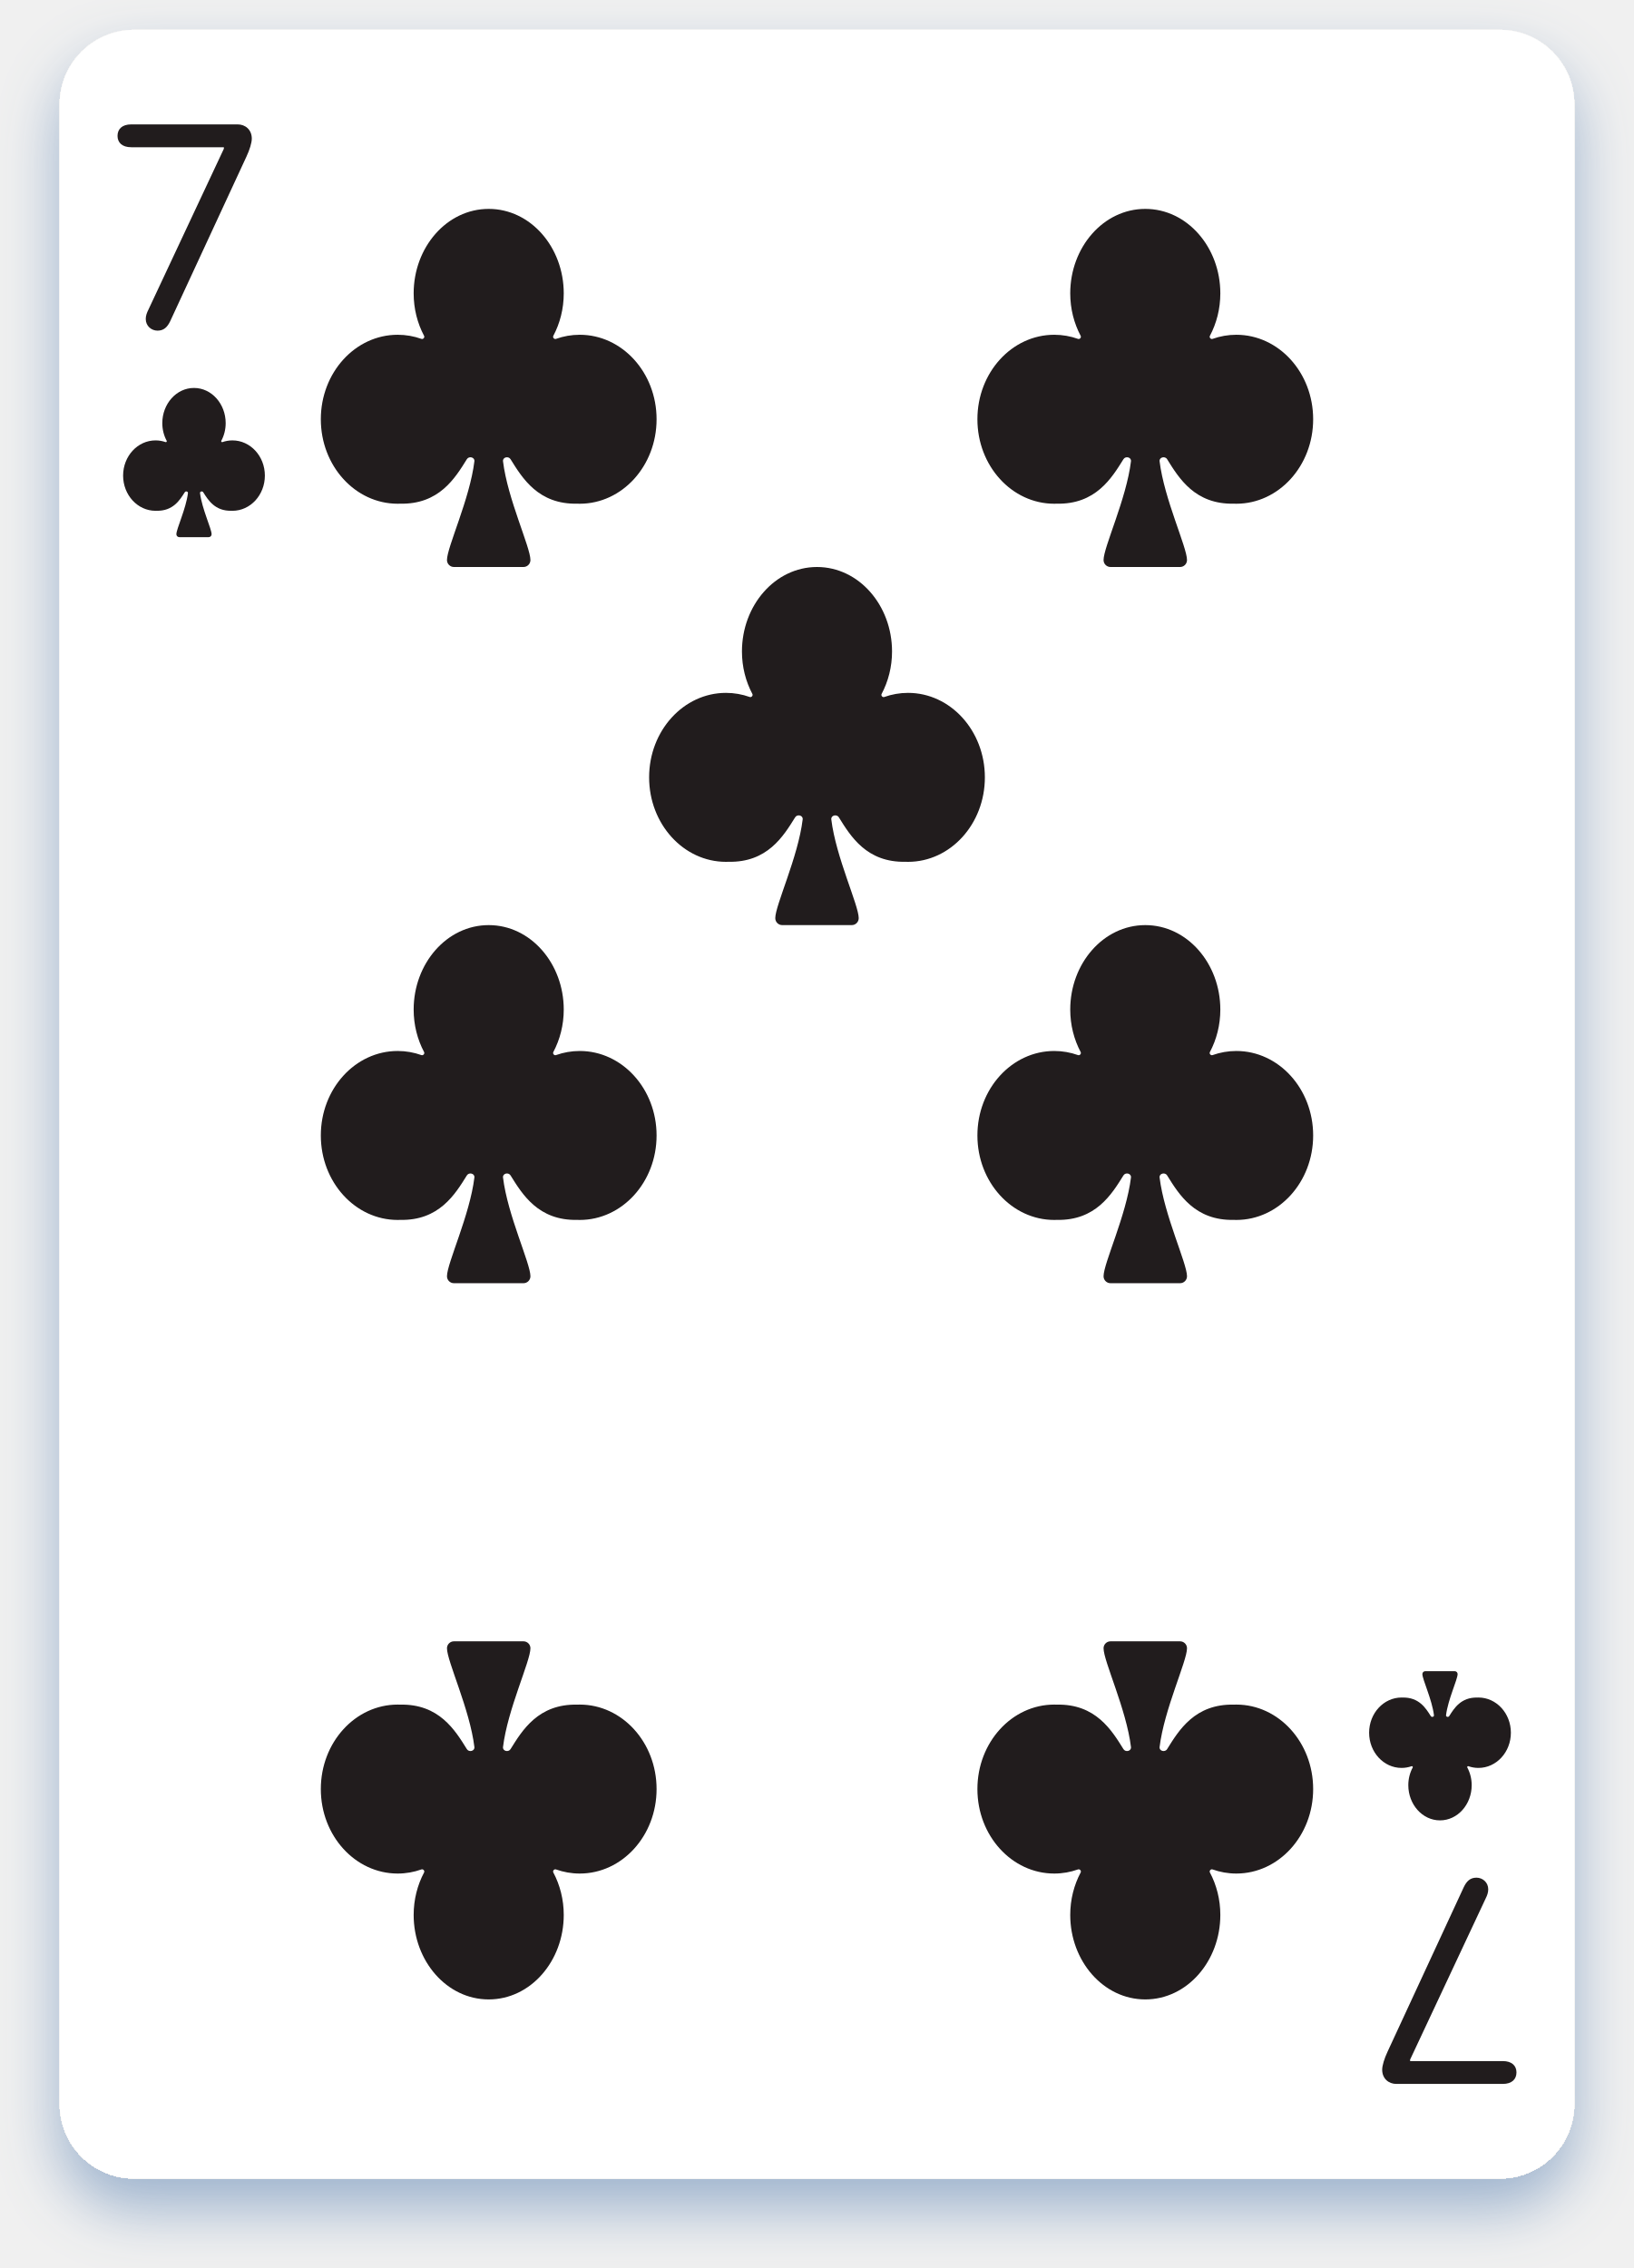
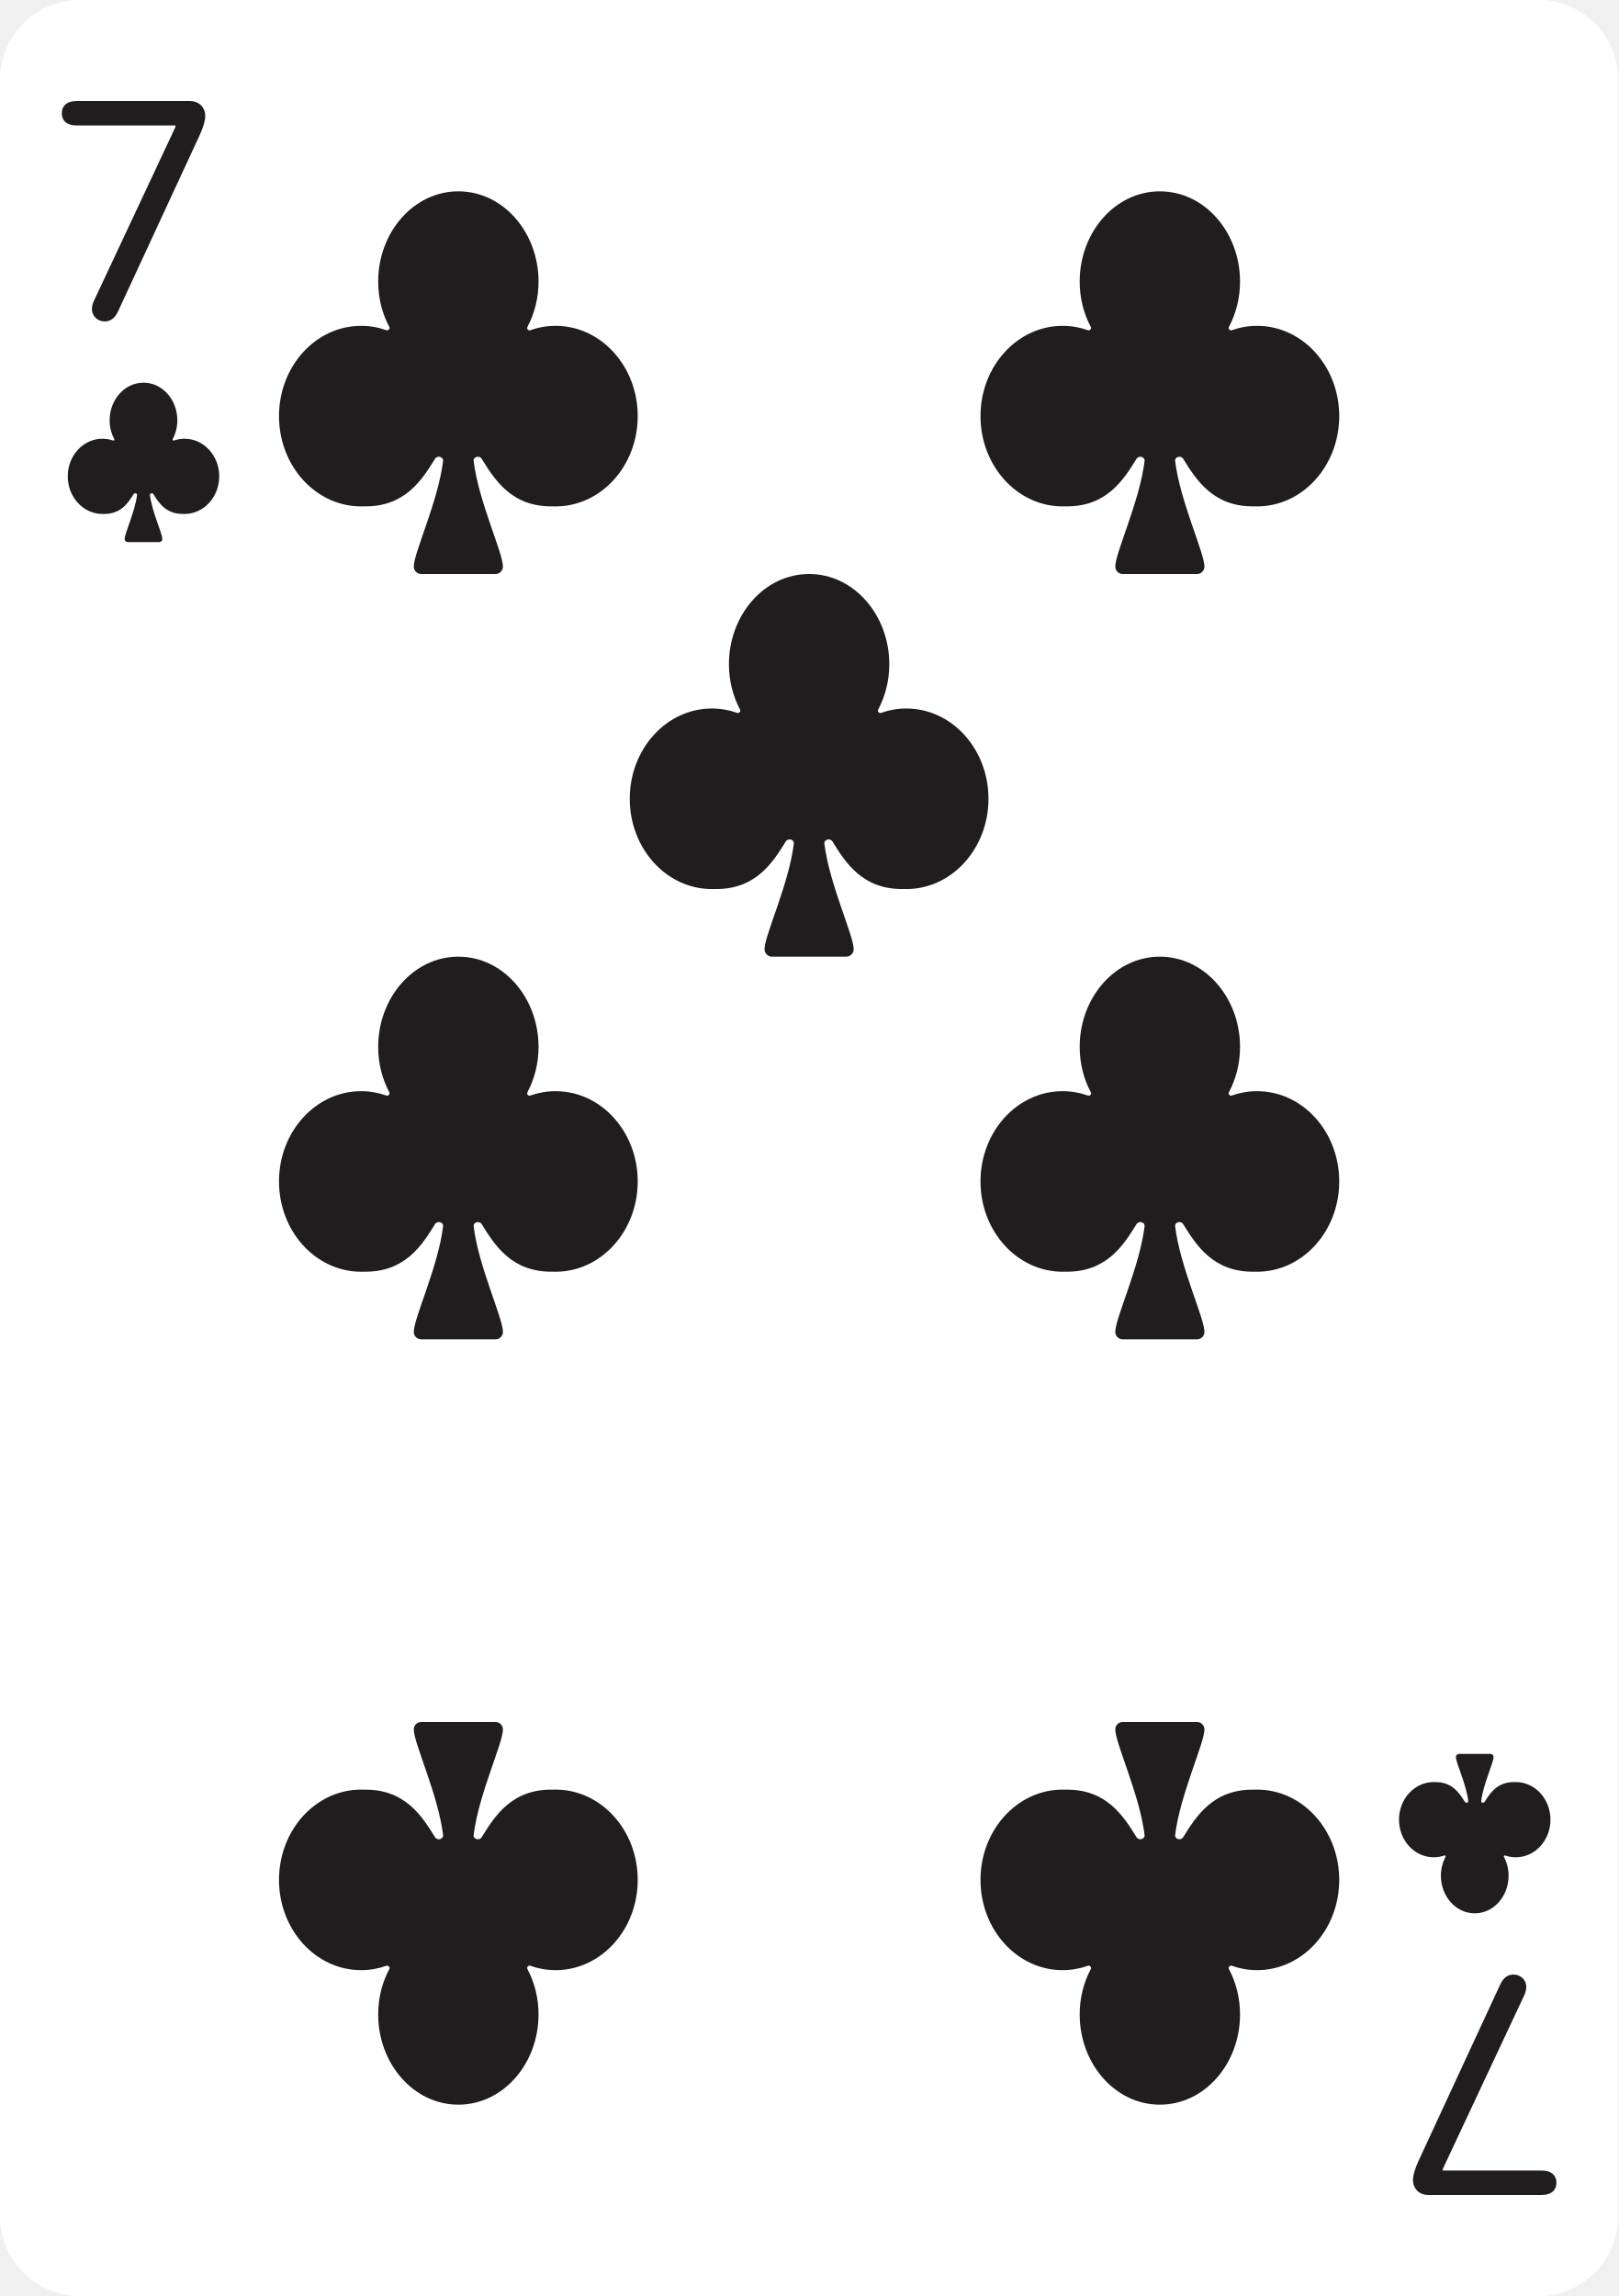
- <svg xmlns="http://www.w3.org/2000/svg" width="219" height="304" viewBox="0 0 219 304" fill="none">
-   <g filter="url(#filter0_d_102_989)">
-     <g clip-path="url(#clip0_102_989)">
-       <rect x="8" y="4" width="203" height="288" rx="10" fill="white" />
-       <path d="M19.535 42.759C19.535 42.318 19.675 41.938 19.895 41.498L30.005 19.936V19.736H17.593C16.352 19.736 15.751 19.096 15.751 18.215C15.751 17.314 16.352 16.673 17.593 16.673H31.847C32.888 16.673 33.748 17.394 33.748 18.575C33.748 19.136 33.468 20.057 33.028 20.998L22.818 43.039C22.438 43.84 21.957 44.32 21.116 44.32C20.295 44.32 19.535 43.7 19.535 42.759Z" fill="#211C1D" />
-       <path d="M24.032 72C23.815 72 23.639 71.826 23.639 71.612C23.639 70.891 24.932 68.201 25.19 66.096C25.218 65.87 24.886 65.785 24.764 65.979C24.098 67.036 23.19 68.515 20.978 68.463L20.936 68.465C20.907 68.466 20.878 68.467 20.849 68.467C18.447 68.467 16.5 66.354 16.5 63.748C16.5 61.142 18.447 59.03 20.849 59.03C21.318 59.03 21.77 59.111 22.193 59.26C22.291 59.295 22.392 59.181 22.343 59.09C21.968 58.393 21.753 57.582 21.753 56.717C21.753 54.148 23.625 52 26 52C28.375 52 30.247 54.148 30.247 56.717C30.247 57.582 30.032 58.393 29.657 59.09C29.608 59.181 29.709 59.295 29.807 59.26C30.23 59.111 30.682 59.03 31.151 59.03C33.553 59.03 35.5 61.142 35.5 63.748C35.5 66.354 33.553 68.467 31.151 68.467C31.122 68.467 31.093 68.466 31.064 68.465L31.022 68.463C28.81 68.515 27.902 67.036 27.236 65.979C27.114 65.785 26.782 65.87 26.81 66.096C27.068 68.201 28.361 70.891 28.361 71.611C28.361 71.826 28.185 72 27.968 72H24.032Z" fill="#211C1D" />
-       <path d="M199.465 253.241C199.465 253.682 199.325 254.062 199.105 254.502L188.995 276.063L188.995 276.264L201.407 276.264C202.648 276.264 203.249 276.904 203.249 277.785C203.249 278.686 202.648 279.327 201.407 279.327L187.153 279.327C186.112 279.327 185.251 278.606 185.251 277.425C185.251 276.864 185.532 275.943 185.972 275.002L196.182 252.961C196.563 252.16 197.043 251.68 197.884 251.68C198.705 251.68 199.465 252.3 199.465 253.241Z" fill="#211C1D" />
-       <path d="M194.968 224C195.185 224 195.361 224.174 195.361 224.389C195.361 225.109 194.068 227.799 193.81 229.904C193.782 230.131 194.114 230.215 194.236 230.021C194.902 228.964 195.81 227.485 198.022 227.537L198.065 227.535C198.093 227.534 198.122 227.533 198.151 227.533C200.553 227.533 202.5 229.646 202.5 232.252C202.5 234.858 200.553 236.97 198.151 236.97C197.682 236.97 197.23 236.889 196.807 236.74C196.708 236.705 196.608 236.819 196.657 236.91C197.032 237.607 197.247 238.418 197.247 239.283C197.247 241.852 195.375 244 193 244C190.625 244 188.753 241.852 188.753 239.283C188.753 238.418 188.968 237.607 189.343 236.91C189.392 236.819 189.292 236.705 189.193 236.74C188.77 236.889 188.318 236.97 187.849 236.97C185.447 236.97 183.5 234.858 183.5 232.252C183.5 229.646 185.447 227.533 187.849 227.533C187.878 227.533 187.907 227.534 187.935 227.535L187.978 227.537C190.19 227.485 191.098 228.964 191.764 230.021C191.886 230.215 192.218 230.131 192.19 229.904C191.932 227.799 190.639 225.109 190.639 224.389C190.639 224.174 190.815 224 191.032 224L194.968 224Z" fill="#211C1D" />
-       <path d="M60.84 76C60.325 76 59.907 75.582 59.907 75.067C59.907 73.339 62.97 66.883 63.582 61.83C63.648 61.287 62.861 61.085 62.572 61.55C60.996 64.086 58.846 67.636 53.607 67.512L53.505 67.515C53.437 67.518 53.369 67.52 53.301 67.52C47.612 67.52 43 62.45 43 56.196C43 49.942 47.612 44.872 53.301 44.872C54.411 44.872 55.481 45.066 56.483 45.424C56.717 45.507 56.955 45.235 56.839 45.015C55.951 43.342 55.442 41.398 55.442 39.321C55.442 33.156 59.875 28 65.5 28C71.125 28 75.558 33.156 75.558 39.321C75.558 41.398 75.049 43.342 74.161 45.015C74.045 45.235 74.283 45.507 74.517 45.424C75.519 45.066 76.589 44.872 77.699 44.872C83.388 44.872 88 49.942 88 56.196C88 62.45 83.388 67.52 77.699 67.52C77.631 67.52 77.563 67.518 77.495 67.515L77.393 67.512C72.154 67.636 70.004 64.086 68.427 61.55C68.138 61.085 67.352 61.287 67.418 61.83C68.03 66.883 71.093 73.339 71.093 75.067C71.093 75.582 70.675 76 70.16 76H60.84Z" fill="#211C1D" />
-       <path d="M60.84 220C60.325 220 59.907 220.418 59.907 220.933C59.907 222.661 62.97 229.117 63.582 234.17C63.648 234.713 62.861 234.915 62.572 234.45C60.996 231.914 58.846 228.364 53.607 228.488L53.505 228.485C53.437 228.482 53.369 228.48 53.301 228.48C47.612 228.48 43 233.55 43 239.804C43 246.058 47.612 251.128 53.301 251.128C54.411 251.128 55.481 250.934 56.483 250.576C56.717 250.493 56.955 250.765 56.839 250.985C55.951 252.658 55.442 254.603 55.442 256.679C55.442 262.844 59.875 268 65.5 268C71.125 268 75.558 262.844 75.558 256.679C75.558 254.603 75.049 252.658 74.161 250.985C74.045 250.765 74.283 250.493 74.517 250.576C75.519 250.934 76.589 251.128 77.699 251.128C83.388 251.128 88 246.058 88 239.804C88 233.55 83.388 228.48 77.699 228.48C77.631 228.48 77.563 228.482 77.495 228.485L77.393 228.488C72.154 228.364 70.004 231.914 68.427 234.45C68.138 234.915 67.352 234.713 67.418 234.17C68.03 229.117 71.093 222.661 71.093 220.933C71.093 220.418 70.675 220 70.16 220H60.84Z" fill="#211C1D" />
-       <path d="M148.84 76C148.325 76 147.908 75.582 147.908 75.067C147.908 73.339 150.97 66.883 151.582 61.83C151.648 61.287 150.862 61.085 150.573 61.55C148.996 64.086 146.846 67.636 141.607 67.512L141.505 67.515C141.437 67.518 141.369 67.52 141.301 67.52C135.612 67.52 131 62.45 131 56.196C131 49.942 135.612 44.872 141.301 44.872C142.411 44.872 143.481 45.066 144.483 45.424C144.717 45.507 144.955 45.235 144.839 45.015C143.951 43.342 143.442 41.398 143.442 39.321C143.442 33.156 147.875 28 153.5 28C159.125 28 163.558 33.156 163.558 39.321C163.558 41.398 163.049 43.342 162.161 45.015C162.045 45.235 162.283 45.507 162.517 45.424C163.519 45.066 164.589 44.872 165.699 44.872C171.388 44.872 176 49.942 176 56.196C176 62.45 171.388 67.52 165.699 67.52C165.631 67.52 165.563 67.518 165.495 67.515L165.393 67.512C160.154 67.636 158.004 64.086 156.427 61.55C156.138 61.085 155.352 61.287 155.418 61.83C156.03 66.883 159.092 73.339 159.092 75.067C159.092 75.582 158.675 76 158.16 76H148.84Z" fill="#211C1D" />
-       <path d="M60.84 172C60.325 172 59.907 171.582 59.907 171.067C59.907 169.339 62.97 162.883 63.582 157.83C63.648 157.287 62.861 157.085 62.572 157.55C60.996 160.086 58.846 163.636 53.607 163.512L53.505 163.515C53.437 163.518 53.369 163.52 53.301 163.52C47.612 163.52 43 158.45 43 152.196C43 145.942 47.612 140.872 53.301 140.872C54.411 140.872 55.481 141.066 56.483 141.424C56.717 141.507 56.955 141.235 56.839 141.015C55.951 139.342 55.442 137.397 55.442 135.321C55.442 129.156 59.875 124 65.5 124C71.125 124 75.558 129.156 75.558 135.321C75.558 137.397 75.049 139.342 74.161 141.015C74.045 141.235 74.283 141.507 74.517 141.424C75.519 141.066 76.589 140.872 77.699 140.872C83.388 140.872 88 145.942 88 152.196C88 158.45 83.388 163.52 77.699 163.52C77.631 163.52 77.563 163.518 77.495 163.515L77.393 163.512C72.154 163.636 70.004 160.086 68.427 157.55C68.138 157.085 67.352 157.287 67.418 157.83C68.03 162.883 71.093 169.339 71.093 171.067C71.093 171.582 70.675 172 70.16 172H60.84Z" fill="#211C1D" />
-       <path d="M104.84 124C104.325 124 103.908 123.582 103.908 123.067C103.908 121.339 106.97 114.883 107.582 109.83C107.648 109.287 106.862 109.085 106.573 109.55C104.996 112.086 102.846 115.636 97.607 115.512L97.505 115.515C97.437 115.518 97.369 115.52 97.301 115.52C91.612 115.52 87 110.45 87 104.196C87 97.942 91.612 92.872 97.301 92.872C98.411 92.872 99.481 93.066 100.483 93.424C100.717 93.507 100.955 93.235 100.839 93.015C99.951 91.342 99.442 89.397 99.442 87.321C99.442 81.156 103.875 76 109.5 76C115.125 76 119.558 81.156 119.558 87.321C119.558 89.397 119.049 91.342 118.161 93.015C118.045 93.235 118.283 93.507 118.517 93.424C119.519 93.066 120.589 92.872 121.699 92.872C127.388 92.872 132 97.942 132 104.196C132 110.45 127.388 115.52 121.699 115.52C121.631 115.52 121.563 115.518 121.495 115.515L121.393 115.512C116.154 115.636 114.004 112.086 112.427 109.55C112.138 109.085 111.352 109.287 111.418 109.83C112.03 114.883 115.092 121.339 115.092 123.067C115.092 123.582 114.675 124 114.16 124H104.84Z" fill="#211C1D" />
-       <path d="M148.84 172C148.325 172 147.908 171.582 147.908 171.067C147.908 169.339 150.97 162.883 151.582 157.83C151.648 157.287 150.862 157.085 150.573 157.55C148.996 160.086 146.846 163.636 141.607 163.512L141.505 163.515C141.437 163.518 141.369 163.52 141.301 163.52C135.612 163.52 131 158.45 131 152.196C131 145.942 135.612 140.872 141.301 140.872C142.411 140.872 143.481 141.066 144.483 141.424C144.717 141.507 144.955 141.235 144.839 141.015C143.951 139.342 143.442 137.397 143.442 135.321C143.442 129.156 147.875 124 153.5 124C159.125 124 163.558 129.156 163.558 135.321C163.558 137.397 163.049 139.342 162.161 141.015C162.045 141.235 162.283 141.507 162.517 141.424C163.519 141.066 164.589 140.872 165.699 140.872C171.388 140.872 176 145.942 176 152.196C176 158.45 171.388 163.52 165.699 163.52C165.631 163.52 165.563 163.518 165.495 163.515L165.393 163.512C160.154 163.636 158.004 160.086 156.427 157.55C156.138 157.085 155.352 157.287 155.418 157.83C156.03 162.883 159.092 169.339 159.092 171.067C159.092 171.582 158.675 172 158.16 172H148.84Z" fill="#211C1D" />
-       <path d="M148.84 220C148.325 220 147.908 220.418 147.908 220.933C147.908 222.661 150.97 229.117 151.582 234.17C151.648 234.713 150.862 234.915 150.573 234.45C148.996 231.914 146.846 228.364 141.607 228.488L141.505 228.485C141.437 228.482 141.369 228.48 141.301 228.48C135.612 228.48 131 233.55 131 239.804C131 246.058 135.612 251.128 141.301 251.128C142.411 251.128 143.481 250.934 144.483 250.576C144.717 250.493 144.955 250.765 144.839 250.985C143.951 252.658 143.442 254.603 143.442 256.679C143.442 262.844 147.875 268 153.5 268C159.125 268 163.558 262.844 163.558 256.679C163.558 254.603 163.049 252.658 162.161 250.985C162.045 250.765 162.283 250.493 162.517 250.576C163.519 250.934 164.589 251.128 165.699 251.128C171.388 251.128 176 246.058 176 239.804C176 233.55 171.388 228.48 165.699 228.48C165.631 228.48 165.563 228.482 165.495 228.485L165.393 228.488C160.154 228.364 158.004 231.914 156.427 234.45C156.138 234.915 155.352 234.713 155.418 234.17C156.03 229.117 159.092 222.661 159.092 220.933C159.092 220.418 158.675 220 158.16 220H148.84Z" fill="#211C1D" />
-     </g>
+ <svg xmlns="http://www.w3.org/2000/svg" width="203" height="288" viewBox="0 0 203 288" fill="none">
+   <g clip-path="url(#clip0_102_989)">
+     <rect width="203" height="288" rx="10" fill="white" />
+     <path d="M11.535 38.759C11.535 38.318 11.675 37.938 11.895 37.498L22.005 15.937V15.736H9.593C8.352 15.736 7.751 15.096 7.751 14.215C7.751 13.314 8.352 12.673 9.593 12.673H23.847C24.888 12.673 25.748 13.394 25.748 14.575C25.748 15.136 25.468 16.057 25.028 16.998L14.818 39.039C14.438 39.84 13.957 40.32 13.116 40.32C12.295 40.32 11.535 39.7 11.535 38.759Z" fill="#211C1D" />
+     <path d="M16.032 68C15.815 68 15.639 67.826 15.639 67.612C15.639 66.891 16.932 64.201 17.19 62.096C17.218 61.87 16.886 61.785 16.764 61.979C16.098 63.036 15.19 64.515 12.978 64.463L12.935 64.465C12.907 64.466 12.878 64.467 12.849 64.467C10.447 64.467 8.5 62.354 8.5 59.748C8.5 57.142 10.447 55.03 12.849 55.03C13.318 55.03 13.77 55.111 14.193 55.26C14.291 55.295 14.392 55.181 14.343 55.09C13.968 54.393 13.753 53.582 13.753 52.717C13.753 50.148 15.625 48 18 48C20.375 48 22.247 50.148 22.247 52.717C22.247 53.582 22.032 54.393 21.657 55.09C21.608 55.181 21.709 55.295 21.807 55.26C22.23 55.111 22.682 55.03 23.151 55.03C25.553 55.03 27.5 57.142 27.5 59.748C27.5 62.354 25.553 64.467 23.151 64.467C23.122 64.467 23.093 64.466 23.064 64.465L23.022 64.463C20.81 64.515 19.902 63.036 19.236 61.979C19.114 61.785 18.782 61.87 18.81 62.096C19.068 64.201 20.361 66.891 20.361 67.611C20.361 67.826 20.185 68 19.968 68H16.032Z" fill="#211C1D" />
+     <path d="M191.465 249.241C191.465 249.682 191.325 250.062 191.105 250.502L180.995 272.063L180.995 272.264L193.407 272.264C194.648 272.264 195.249 272.904 195.249 273.785C195.249 274.686 194.648 275.327 193.407 275.327L179.153 275.327C178.112 275.327 177.251 274.606 177.251 273.425C177.251 272.864 177.532 271.943 177.972 271.002L188.182 248.961C188.563 248.16 189.043 247.68 189.884 247.68C190.705 247.68 191.465 248.3 191.465 249.241Z" fill="#211C1D" />
+     <path d="M186.968 220C187.185 220 187.361 220.174 187.361 220.389C187.361 221.109 186.068 223.799 185.81 225.904C185.782 226.131 186.114 226.215 186.236 226.021C186.902 224.964 187.81 223.485 190.022 223.537L190.065 223.535C190.093 223.534 190.122 223.533 190.151 223.533C192.553 223.533 194.5 225.646 194.5 228.252C194.5 230.858 192.553 232.97 190.151 232.97C189.682 232.97 189.23 232.889 188.807 232.74C188.708 232.705 188.608 232.819 188.657 232.91C189.032 233.607 189.247 234.418 189.247 235.283C189.247 237.852 187.375 240 185 240C182.625 240 180.753 237.852 180.753 235.283C180.753 234.418 180.968 233.607 181.343 232.91C181.392 232.819 181.292 232.705 181.193 232.74C180.77 232.889 180.318 232.97 179.849 232.97C177.447 232.97 175.5 230.858 175.5 228.252C175.5 225.646 177.447 223.533 179.849 223.533C179.878 223.533 179.907 223.534 179.935 223.535L179.978 223.537C182.19 223.485 183.098 224.964 183.764 226.021C183.886 226.215 184.218 226.131 184.19 225.904C183.932 223.799 182.639 221.109 182.639 220.389C182.639 220.174 182.815 220 183.032 220L186.968 220Z" fill="#211C1D" />
+     <path d="M52.84 72C52.325 72 51.907 71.582 51.907 71.067C51.907 69.339 54.97 62.883 55.582 57.83C55.648 57.287 54.861 57.085 54.572 57.55C52.996 60.086 50.846 63.636 45.607 63.512L45.505 63.515C45.437 63.518 45.369 63.52 45.301 63.52C39.612 63.52 35 58.45 35 52.196C35 45.942 39.612 40.872 45.301 40.872C46.411 40.872 47.481 41.066 48.483 41.424C48.717 41.507 48.955 41.235 48.839 41.015C47.951 39.342 47.442 37.398 47.442 35.321C47.442 29.156 51.875 24 57.5 24C63.125 24 67.558 29.156 67.558 35.321C67.558 37.398 67.049 39.342 66.161 41.015C66.045 41.235 66.283 41.507 66.517 41.424C67.519 41.066 68.589 40.872 69.699 40.872C75.388 40.872 80 45.942 80 52.196C80 58.45 75.388 63.52 69.699 63.52C69.631 63.52 69.563 63.518 69.495 63.515L69.393 63.512C64.154 63.636 62.004 60.086 60.428 57.55C60.139 57.085 59.352 57.287 59.418 57.83C60.03 62.883 63.093 69.339 63.093 71.067C63.093 71.582 62.675 72 62.16 72H52.84Z" fill="#211C1D" />
+     <path d="M52.84 216C52.325 216 51.907 216.418 51.907 216.933C51.907 218.661 54.97 225.117 55.582 230.17C55.648 230.713 54.861 230.915 54.572 230.45C52.996 227.914 50.846 224.364 45.607 224.488L45.505 224.485C45.437 224.482 45.369 224.48 45.301 224.48C39.612 224.48 35 229.55 35 235.804C35 242.058 39.612 247.128 45.301 247.128C46.411 247.128 47.481 246.934 48.483 246.576C48.717 246.493 48.955 246.765 48.839 246.985C47.951 248.658 47.442 250.603 47.442 252.679C47.442 258.844 51.875 264 57.5 264C63.125 264 67.558 258.844 67.558 252.679C67.558 250.603 67.049 248.658 66.161 246.985C66.045 246.765 66.283 246.493 66.517 246.576C67.519 246.934 68.589 247.128 69.699 247.128C75.388 247.128 80 242.058 80 235.804C80 229.55 75.388 224.48 69.699 224.48C69.631 224.48 69.563 224.482 69.495 224.485L69.393 224.488C64.154 224.364 62.004 227.914 60.428 230.45C60.139 230.915 59.352 230.713 59.418 230.17C60.03 225.117 63.093 218.661 63.093 216.933C63.093 216.418 62.675 216 62.16 216H52.84Z" fill="#211C1D" />
+     <path d="M140.84 72C140.325 72 139.908 71.582 139.908 71.067C139.908 69.339 142.97 62.883 143.582 57.83C143.648 57.287 142.862 57.085 142.573 57.55C140.996 60.086 138.846 63.636 133.607 63.512L133.505 63.515C133.437 63.518 133.369 63.52 133.301 63.52C127.612 63.52 123 58.45 123 52.196C123 45.942 127.612 40.872 133.301 40.872C134.411 40.872 135.481 41.066 136.483 41.424C136.717 41.507 136.955 41.235 136.839 41.015C135.951 39.342 135.442 37.398 135.442 35.321C135.442 29.156 139.875 24 145.5 24C151.125 24 155.558 29.156 155.558 35.321C155.558 37.398 155.049 39.342 154.161 41.015C154.045 41.235 154.283 41.507 154.517 41.424C155.519 41.066 156.589 40.872 157.699 40.872C163.388 40.872 168 45.942 168 52.196C168 58.45 163.388 63.52 157.699 63.52C157.631 63.52 157.563 63.518 157.495 63.515L157.393 63.512C152.154 63.636 150.004 60.086 148.427 57.55C148.138 57.085 147.352 57.287 147.418 57.83C148.03 62.883 151.092 69.339 151.092 71.067C151.092 71.582 150.675 72 150.16 72H140.84Z" fill="#211C1D" />
+     <path d="M52.84 168C52.325 168 51.907 167.582 51.907 167.067C51.907 165.339 54.97 158.883 55.582 153.83C55.648 153.287 54.861 153.085 54.572 153.55C52.996 156.086 50.846 159.636 45.607 159.512L45.505 159.515C45.437 159.518 45.369 159.52 45.301 159.52C39.612 159.52 35 154.45 35 148.196C35 141.942 39.612 136.872 45.301 136.872C46.411 136.872 47.481 137.066 48.483 137.424C48.717 137.507 48.955 137.235 48.839 137.015C47.951 135.342 47.442 133.397 47.442 131.321C47.442 125.156 51.875 120 57.5 120C63.125 120 67.558 125.156 67.558 131.321C67.558 133.397 67.049 135.342 66.161 137.015C66.045 137.235 66.283 137.507 66.517 137.424C67.519 137.066 68.589 136.872 69.699 136.872C75.388 136.872 80 141.942 80 148.196C80 154.45 75.388 159.52 69.699 159.52C69.631 159.52 69.563 159.518 69.495 159.515L69.393 159.512C64.154 159.636 62.004 156.086 60.428 153.55C60.139 153.085 59.352 153.287 59.418 153.83C60.03 158.883 63.093 165.339 63.093 167.067C63.093 167.582 62.675 168 62.16 168H52.84Z" fill="#211C1D" />
+     <path d="M96.84 120C96.325 120 95.907 119.582 95.907 119.067C95.907 117.339 98.97 110.883 99.582 105.83C99.648 105.287 98.862 105.085 98.573 105.55C96.996 108.086 94.846 111.636 89.607 111.512L89.505 111.515C89.437 111.518 89.369 111.52 89.301 111.52C83.612 111.52 79 106.45 79 100.196C79 93.942 83.612 88.872 89.301 88.872C90.411 88.872 91.481 89.066 92.483 89.424C92.717 89.507 92.955 89.235 92.839 89.015C91.951 87.342 91.442 85.397 91.442 83.321C91.442 77.156 95.875 72 101.5 72C107.125 72 111.558 77.156 111.558 83.321C111.558 85.397 111.049 87.342 110.161 89.015C110.045 89.235 110.283 89.507 110.517 89.424C111.519 89.066 112.589 88.872 113.699 88.872C119.388 88.872 124 93.942 124 100.196C124 106.45 119.388 111.52 113.699 111.52C113.631 111.52 113.563 111.518 113.495 111.515L113.393 111.512C108.154 111.636 106.004 108.086 104.427 105.55C104.138 105.085 103.352 105.287 103.418 105.83C104.03 110.883 107.092 117.339 107.092 119.067C107.092 119.582 106.675 120 106.16 120H96.84Z" fill="#211C1D" />
+     <path d="M140.84 168C140.325 168 139.908 167.582 139.908 167.067C139.908 165.339 142.97 158.883 143.582 153.83C143.648 153.287 142.862 153.085 142.573 153.55C140.996 156.086 138.846 159.636 133.607 159.512L133.505 159.515C133.437 159.518 133.369 159.52 133.301 159.52C127.612 159.52 123 154.45 123 148.196C123 141.942 127.612 136.872 133.301 136.872C134.411 136.872 135.481 137.066 136.483 137.424C136.717 137.507 136.955 137.235 136.839 137.015C135.951 135.342 135.442 133.397 135.442 131.321C135.442 125.156 139.875 120 145.5 120C151.125 120 155.558 125.156 155.558 131.321C155.558 133.397 155.049 135.342 154.161 137.015C154.045 137.235 154.283 137.507 154.517 137.424C155.519 137.066 156.589 136.872 157.699 136.872C163.388 136.872 168 141.942 168 148.196C168 154.45 163.388 159.52 157.699 159.52C157.631 159.52 157.563 159.518 157.495 159.515L157.393 159.512C152.154 159.636 150.004 156.086 148.427 153.55C148.138 153.085 147.352 153.287 147.418 153.83C148.03 158.883 151.092 165.339 151.092 167.067C151.092 167.582 150.675 168 150.16 168H140.84Z" fill="#211C1D" />
+     <path d="M140.84 216C140.325 216 139.908 216.418 139.908 216.933C139.908 218.661 142.97 225.117 143.582 230.17C143.648 230.713 142.862 230.915 142.573 230.45C140.996 227.914 138.846 224.364 133.607 224.488L133.505 224.485C133.437 224.482 133.369 224.48 133.301 224.48C127.612 224.48 123 229.55 123 235.804C123 242.058 127.612 247.128 133.301 247.128C134.411 247.128 135.481 246.934 136.483 246.576C136.717 246.493 136.955 246.765 136.839 246.985C135.951 248.658 135.442 250.603 135.442 252.679C135.442 258.844 139.875 264 145.5 264C151.125 264 155.558 258.844 155.558 252.679C155.558 250.603 155.049 248.658 154.161 246.985C154.045 246.765 154.283 246.493 154.517 246.576C155.519 246.934 156.589 247.128 157.699 247.128C163.388 247.128 168 242.058 168 235.804C168 229.55 163.388 224.48 157.699 224.48C157.631 224.48 157.563 224.482 157.495 224.485L157.393 224.488C152.154 224.364 150.004 227.914 148.427 230.45C148.138 230.915 147.352 230.713 147.418 230.17C148.03 225.117 151.092 218.661 151.092 216.933C151.092 216.418 150.675 216 150.16 216H140.84Z" fill="#211C1D" />
  </g>
  <defs>
-     <filter id="filter0_d_102_989" x="0" y="0" width="219" height="304" filterUnits="userSpaceOnUse" color-interpolation-filters="sRGB">
-       <feFlood flood-opacity="0" result="BackgroundImageFix" />
-       <feColorMatrix in="SourceAlpha" type="matrix" values="0 0 0 0 0 0 0 0 0 0 0 0 0 0 0 0 0 0 127 0" result="hardAlpha" />
-       <feOffset dy="4" />
-       <feGaussianBlur stdDeviation="4" />
-       <feComposite in2="hardAlpha" operator="out" />
-       <feColorMatrix type="matrix" values="0 0 0 0 0.615 0 0 0 0 0.701 0 0 0 0 0.806 0 0 0 1 0" />
-       <feBlend mode="normal" in2="BackgroundImageFix" result="effect1_dropShadow_102_989" />
-       <feBlend mode="normal" in="SourceGraphic" in2="effect1_dropShadow_102_989" result="shape" />
-     </filter>
    <clipPath id="clip0_102_989">
-       <rect x="8" y="4" width="203" height="288" rx="10" fill="white" />
+       <rect width="203" height="288" rx="10" fill="white" />
    </clipPath>
  </defs>
</svg>
